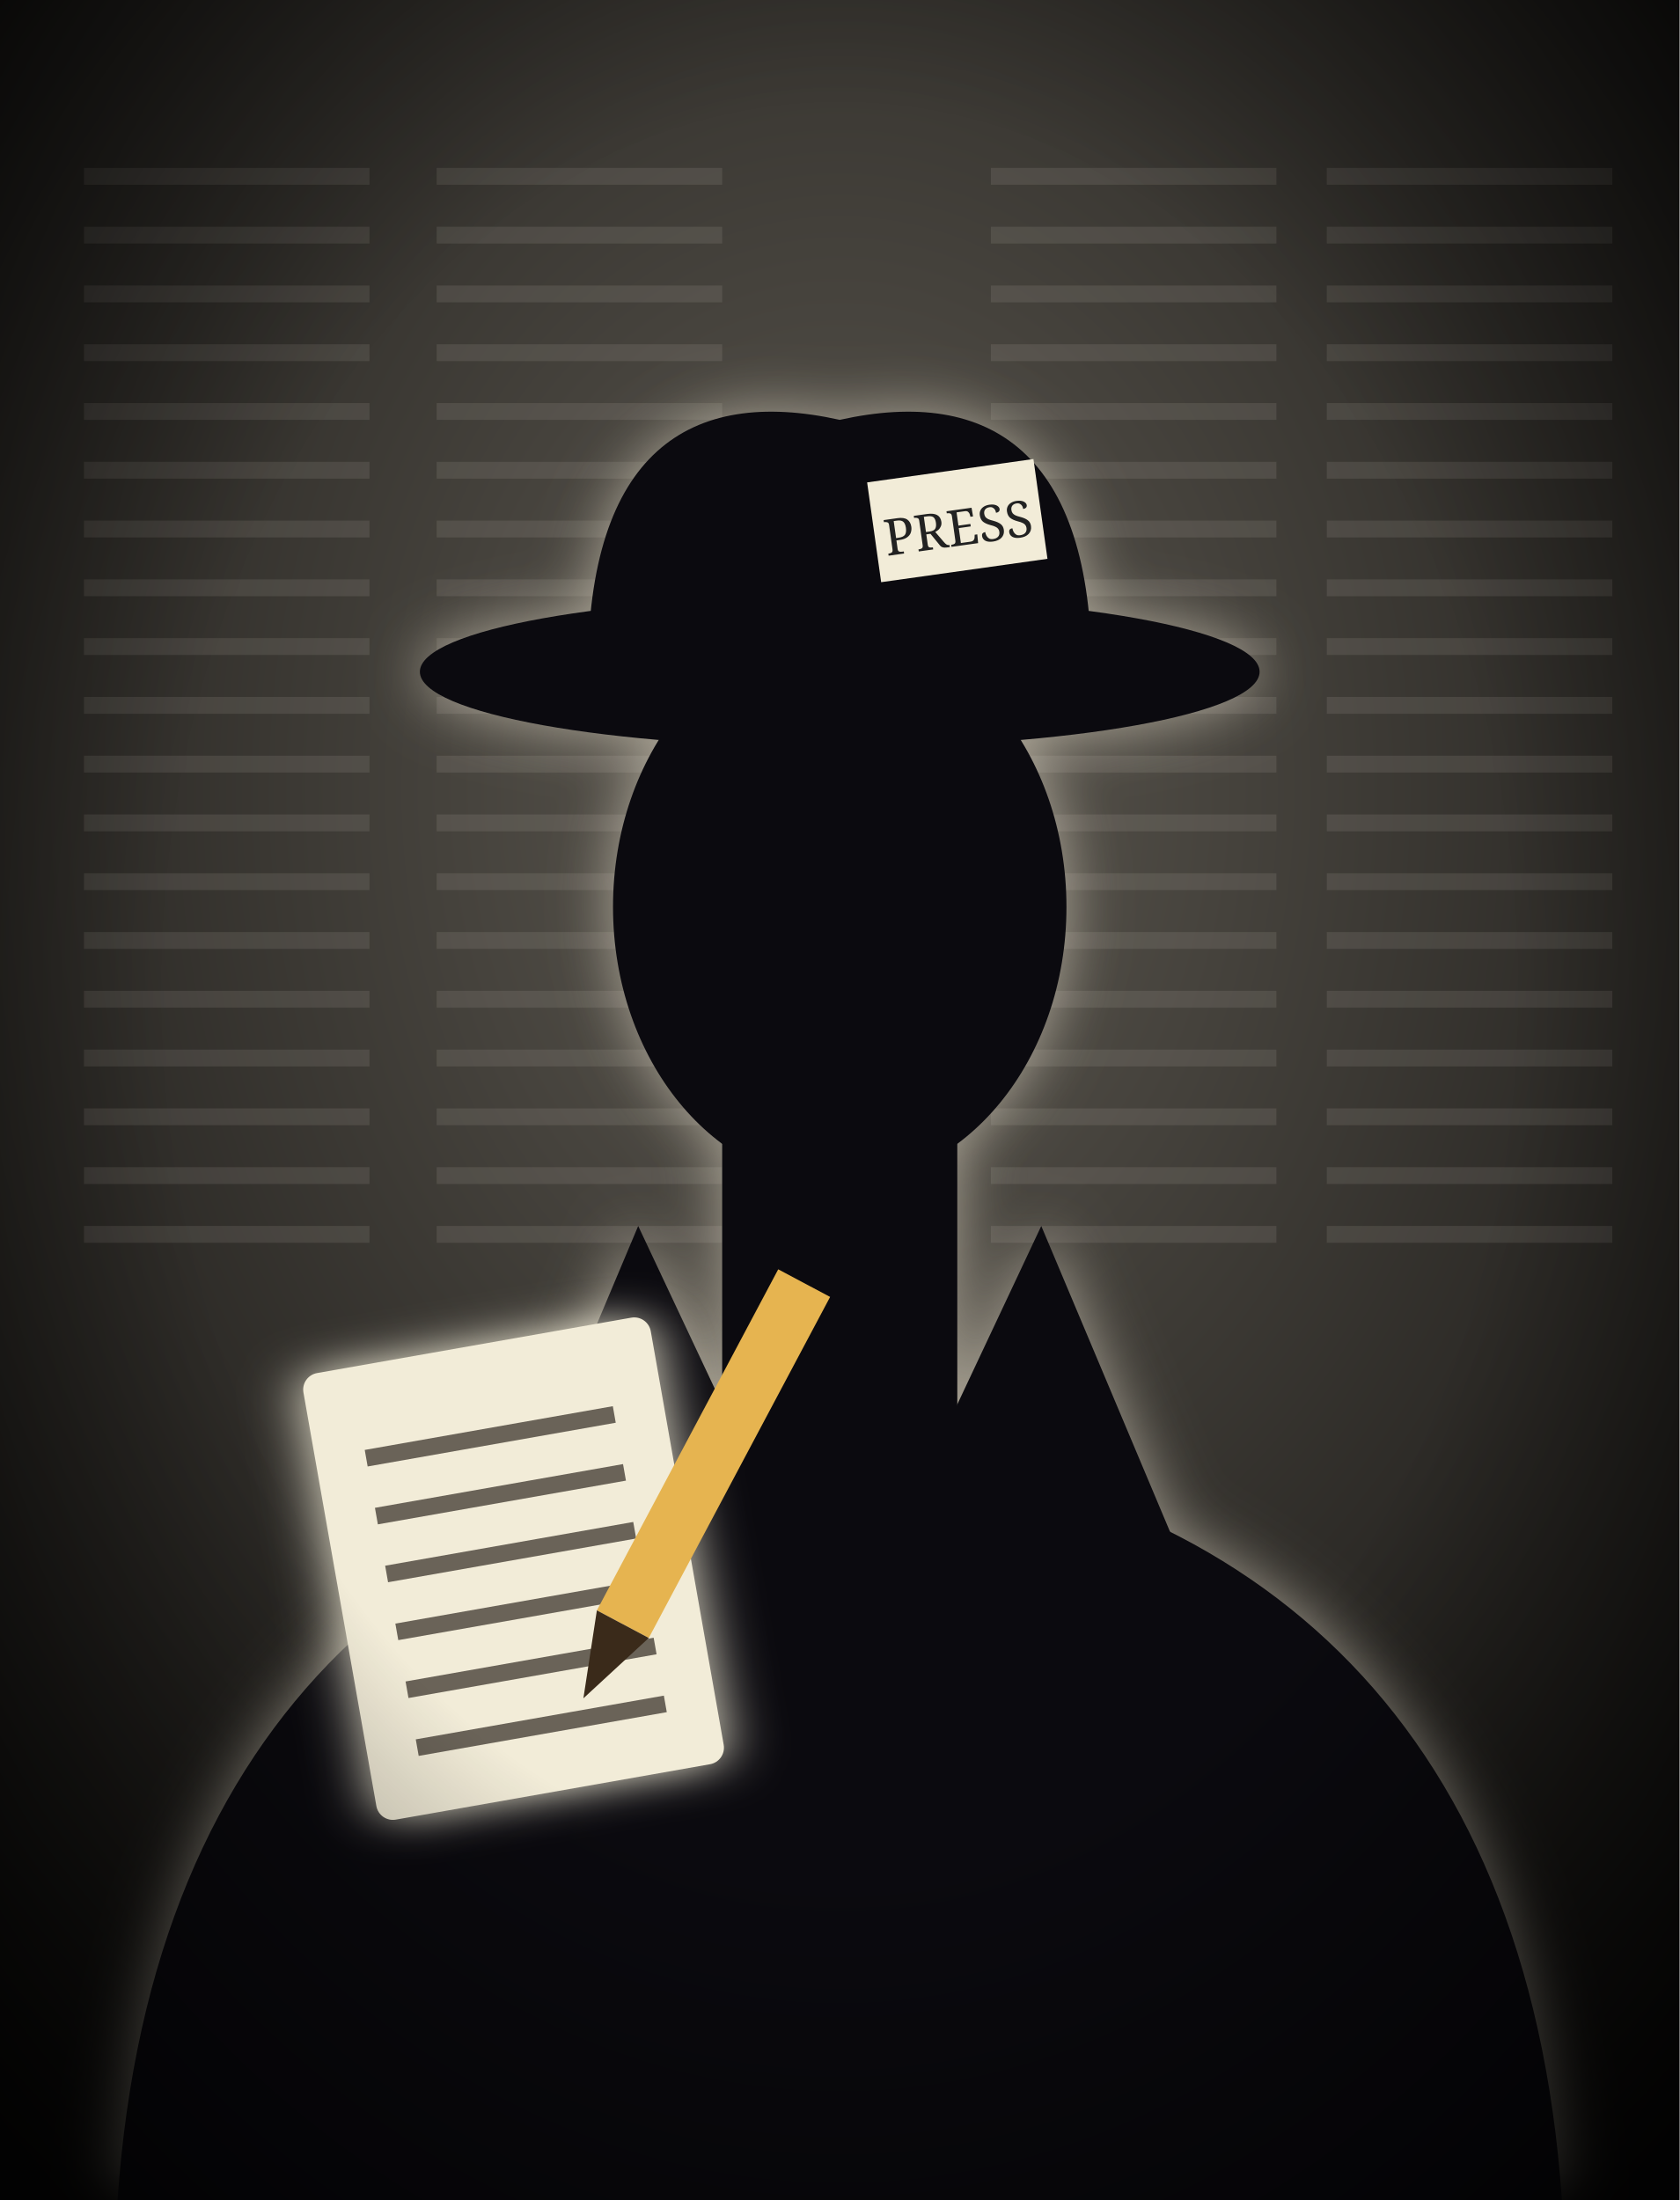
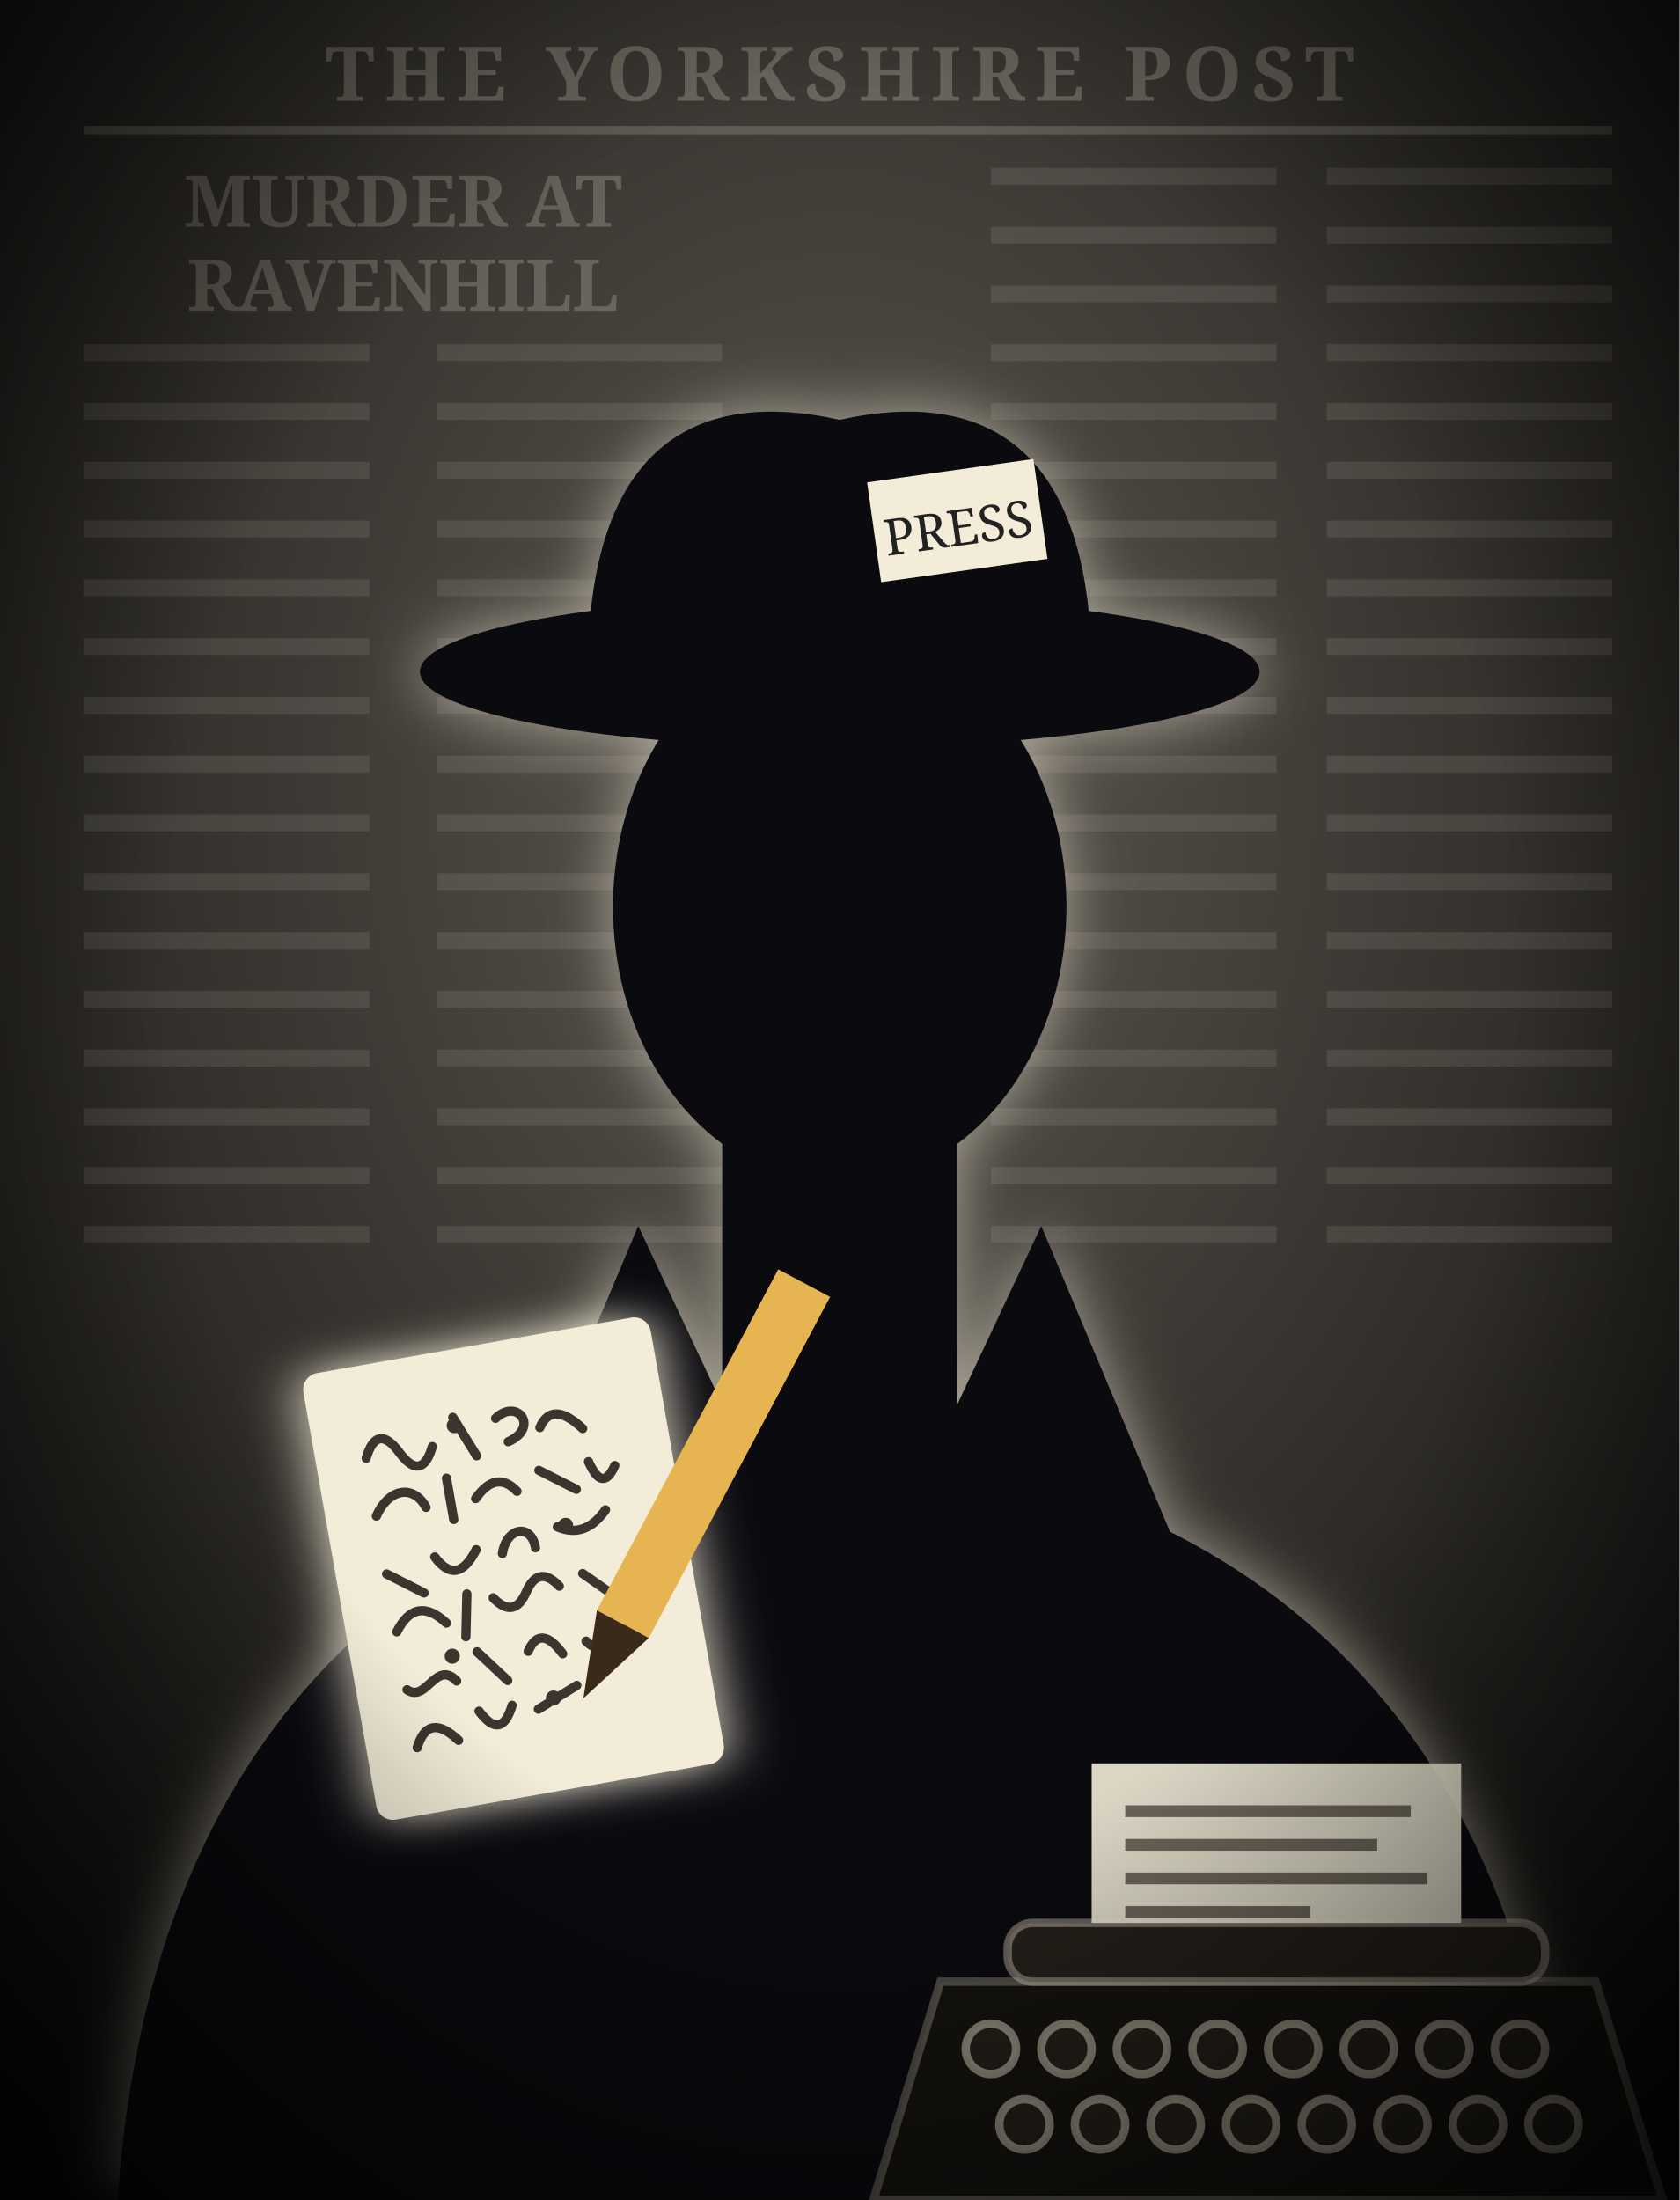
<svg xmlns="http://www.w3.org/2000/svg" viewBox="0 0 200 262" width="200" height="262">
  <defs>
    <radialGradient id="bg" cx="50%" cy="36%" r="78%">
      <stop offset="0" stop-color="#5e5a52" />
      <stop offset="1" stop-color="#0b0a09" />
    </radialGradient>
    <radialGradient id="vig" cx="50%" cy="45%" r="72%">
      <stop offset=".55" stop-color="#000" stop-opacity="0" />
      <stop offset="1" stop-color="#000" stop-opacity=".8" />
    </radialGradient>
    <filter id="halo" x="-20%" y="-20%" width="140%" height="140%">
      <feGaussianBlur stdDeviation="3.5" />
    </filter>
    <filter id="glow" x="-60%" y="-60%" width="220%" height="220%">
      <feGaussianBlur stdDeviation="3" result="b" />
      <feMerge>
        <feMergeNode in="b" />
        <feMergeNode in="SourceGraphic" />
      </feMerge>
    </filter>
  </defs>
  <rect width="200" height="262" fill="url(#bg)" />
-   <rect x="10" y="20" width="34" height="2" fill="#d8d0c0" opacity=".12" />
-   <rect x="10" y="27" width="34" height="2" fill="#d8d0c0" opacity=".12" />
-   <rect x="10" y="34" width="34" height="2" fill="#d8d0c0" opacity=".12" />
+   <text x="100" y="12" font-size="9" font-family="Georgia, serif" font-weight="bold" letter-spacing="1.2" text-anchor="middle" fill="#d8d0c0" opacity=".3">THE YORKSHIRE POST</text>
+   <rect x="10" y="15" width="182" height="1" fill="#d8d0c0" opacity=".22" />
+   <g font-family="Georgia, serif" font-weight="bold" font-size="8.5" text-anchor="middle" fill="#d8d0c0" opacity=".26">
+     <text x="48" y="27">MURDER AT</text>
+     <text x="48" y="37">RAVENHILL</text>
+   </g>
  <rect x="10" y="41" width="34" height="2" fill="#d8d0c0" opacity=".12" />
  <rect x="10" y="48" width="34" height="2" fill="#d8d0c0" opacity=".12" />
  <rect x="10" y="55" width="34" height="2" fill="#d8d0c0" opacity=".12" />
  <rect x="10" y="62" width="34" height="2" fill="#d8d0c0" opacity=".12" />
  <rect x="10" y="69" width="34" height="2" fill="#d8d0c0" opacity=".12" />
  <rect x="10" y="76" width="34" height="2" fill="#d8d0c0" opacity=".12" />
  <rect x="10" y="83" width="34" height="2" fill="#d8d0c0" opacity=".12" />
  <rect x="10" y="90" width="34" height="2" fill="#d8d0c0" opacity=".12" />
  <rect x="10" y="97" width="34" height="2" fill="#d8d0c0" opacity=".12" />
  <rect x="10" y="104" width="34" height="2" fill="#d8d0c0" opacity=".12" />
  <rect x="10" y="111" width="34" height="2" fill="#d8d0c0" opacity=".12" />
  <rect x="10" y="118" width="34" height="2" fill="#d8d0c0" opacity=".12" />
  <rect x="10" y="125" width="34" height="2" fill="#d8d0c0" opacity=".12" />
  <rect x="10" y="132" width="34" height="2" fill="#d8d0c0" opacity=".12" />
  <rect x="10" y="139" width="34" height="2" fill="#d8d0c0" opacity=".12" />
  <rect x="10" y="146" width="34" height="2" fill="#d8d0c0" opacity=".12" />
-   <rect x="52" y="20" width="34" height="2" fill="#d8d0c0" opacity=".12" />
-   <rect x="52" y="27" width="34" height="2" fill="#d8d0c0" opacity=".12" />
-   <rect x="52" y="34" width="34" height="2" fill="#d8d0c0" opacity=".12" />
  <rect x="52" y="41" width="34" height="2" fill="#d8d0c0" opacity=".12" />
  <rect x="52" y="48" width="34" height="2" fill="#d8d0c0" opacity=".12" />
  <rect x="52" y="55" width="34" height="2" fill="#d8d0c0" opacity=".12" />
  <rect x="52" y="62" width="34" height="2" fill="#d8d0c0" opacity=".12" />
  <rect x="52" y="69" width="34" height="2" fill="#d8d0c0" opacity=".12" />
  <rect x="52" y="76" width="34" height="2" fill="#d8d0c0" opacity=".12" />
  <rect x="52" y="83" width="34" height="2" fill="#d8d0c0" opacity=".12" />
  <rect x="52" y="90" width="34" height="2" fill="#d8d0c0" opacity=".12" />
  <rect x="52" y="97" width="34" height="2" fill="#d8d0c0" opacity=".12" />
  <rect x="52" y="104" width="34" height="2" fill="#d8d0c0" opacity=".12" />
  <rect x="52" y="111" width="34" height="2" fill="#d8d0c0" opacity=".12" />
  <rect x="52" y="118" width="34" height="2" fill="#d8d0c0" opacity=".12" />
  <rect x="52" y="125" width="34" height="2" fill="#d8d0c0" opacity=".12" />
  <rect x="52" y="132" width="34" height="2" fill="#d8d0c0" opacity=".12" />
  <rect x="52" y="139" width="34" height="2" fill="#d8d0c0" opacity=".12" />
  <rect x="52" y="146" width="34" height="2" fill="#d8d0c0" opacity=".12" />
  <rect x="118" y="20" width="34" height="2" fill="#d8d0c0" opacity=".12" />
  <rect x="118" y="27" width="34" height="2" fill="#d8d0c0" opacity=".12" />
  <rect x="118" y="34" width="34" height="2" fill="#d8d0c0" opacity=".12" />
  <rect x="118" y="41" width="34" height="2" fill="#d8d0c0" opacity=".12" />
  <rect x="118" y="48" width="34" height="2" fill="#d8d0c0" opacity=".12" />
  <rect x="118" y="55" width="34" height="2" fill="#d8d0c0" opacity=".12" />
  <rect x="118" y="62" width="34" height="2" fill="#d8d0c0" opacity=".12" />
  <rect x="118" y="69" width="34" height="2" fill="#d8d0c0" opacity=".12" />
  <rect x="118" y="76" width="34" height="2" fill="#d8d0c0" opacity=".12" />
  <rect x="118" y="83" width="34" height="2" fill="#d8d0c0" opacity=".12" />
  <rect x="118" y="90" width="34" height="2" fill="#d8d0c0" opacity=".12" />
  <rect x="118" y="97" width="34" height="2" fill="#d8d0c0" opacity=".12" />
  <rect x="118" y="104" width="34" height="2" fill="#d8d0c0" opacity=".12" />
  <rect x="118" y="111" width="34" height="2" fill="#d8d0c0" opacity=".12" />
  <rect x="118" y="118" width="34" height="2" fill="#d8d0c0" opacity=".12" />
  <rect x="118" y="125" width="34" height="2" fill="#d8d0c0" opacity=".12" />
  <rect x="118" y="132" width="34" height="2" fill="#d8d0c0" opacity=".12" />
  <rect x="118" y="139" width="34" height="2" fill="#d8d0c0" opacity=".12" />
  <rect x="118" y="146" width="34" height="2" fill="#d8d0c0" opacity=".12" />
  <rect x="158" y="20" width="34" height="2" fill="#d8d0c0" opacity=".12" />
  <rect x="158" y="27" width="34" height="2" fill="#d8d0c0" opacity=".12" />
  <rect x="158" y="34" width="34" height="2" fill="#d8d0c0" opacity=".12" />
  <rect x="158" y="41" width="34" height="2" fill="#d8d0c0" opacity=".12" />
  <rect x="158" y="48" width="34" height="2" fill="#d8d0c0" opacity=".12" />
  <rect x="158" y="55" width="34" height="2" fill="#d8d0c0" opacity=".12" />
  <rect x="158" y="62" width="34" height="2" fill="#d8d0c0" opacity=".12" />
  <rect x="158" y="69" width="34" height="2" fill="#d8d0c0" opacity=".12" />
  <rect x="158" y="76" width="34" height="2" fill="#d8d0c0" opacity=".12" />
  <rect x="158" y="83" width="34" height="2" fill="#d8d0c0" opacity=".12" />
  <rect x="158" y="90" width="34" height="2" fill="#d8d0c0" opacity=".12" />
  <rect x="158" y="97" width="34" height="2" fill="#d8d0c0" opacity=".12" />
  <rect x="158" y="104" width="34" height="2" fill="#d8d0c0" opacity=".12" />
  <rect x="158" y="111" width="34" height="2" fill="#d8d0c0" opacity=".12" />
  <rect x="158" y="118" width="34" height="2" fill="#d8d0c0" opacity=".12" />
  <rect x="158" y="125" width="34" height="2" fill="#d8d0c0" opacity=".12" />
  <rect x="158" y="132" width="34" height="2" fill="#d8d0c0" opacity=".12" />
  <rect x="158" y="139" width="34" height="2" fill="#d8d0c0" opacity=".12" />
  <rect x="158" y="146" width="34" height="2" fill="#d8d0c0" opacity=".12" />
  <g fill="#e8e0cc" opacity=".62" filter="url(#halo)">
    <path d="M14 262 C18 204 52 176 100 172 C148 176 182 204 186 262 Z" />
    <path d="M60 184 L76 146 L92 180 Z" />
    <path d="M140 184 L124 146 L108 180 Z" />
    <path d="M86 136 L86 180 L114 180 L114 136 Z" />
    <ellipse cx="100" cy="108" rx="27" ry="33" />
    <ellipse cx="100" cy="80" rx="50" ry="9" />
    <path d="M70 80 C70 54 82 46 100 50 C118 46 130 54 130 80 Z" />
  </g>
  <g fill="#0b0a0f">
    <path d="M14 262 C18 204 52 176 100 172 C148 176 182 204 186 262 Z" />
    <path d="M60 184 L76 146 L92 180 Z" />
    <path d="M140 184 L124 146 L108 180 Z" />
    <path d="M86 136 L86 180 L114 180 L114 136 Z" />
    <ellipse cx="100" cy="108" rx="27" ry="33" />
    <ellipse cx="100" cy="80" rx="50" ry="9" />
    <path d="M70 80 C70 54 82 46 100 50 C118 46 130 54 130 80 Z" />
  </g>
  <g transform="rotate(-8 114 62)">
    <rect x="104" y="56" width="20" height="12" fill="#f2ecd8" />
    <text x="114" y="65" font-size="6" font-family="Georgia" text-anchor="middle" fill="#222">PRESS</text>
  </g>
+   <path d="M112 236 L190 236 L198 262 L104 262 Z" fill="#15130f" stroke="#e8e0cc" stroke-opacity=".3" />
+   <rect x="130" y="210" width="44" height="22" fill="#f2ecd8" opacity=".9" />
+   <g fill="#6a6358">
+     <rect x="134" y="215" width="34" height="1.4" />
+     <rect x="134" y="219" width="30" height="1.4" />
+     <rect x="134" y="223" width="36" height="1.4" />
+     <rect x="134" y="227" width="22" height="1.4" />
+   </g>
+   <rect x="120" y="229" width="64" height="7" rx="3" fill="#24201a" stroke="#e8e0cc" stroke-opacity=".4" />
+   <g fill="#24201a" stroke="#e8e0cc" stroke-opacity=".55">
+     <circle cx="118" cy="244" r="3" />
+     <circle cx="127" cy="244" r="3" />
+     <circle cx="136" cy="244" r="3" />
+     <circle cx="145" cy="244" r="3" />
+     <circle cx="154" cy="244" r="3" />
+     <circle cx="163" cy="244" r="3" />
+     <circle cx="172" cy="244" r="3" />
+     <circle cx="181" cy="244" r="3" />
+     <circle cx="122" cy="253" r="3" />
+     <circle cx="131" cy="253" r="3" />
+     <circle cx="140" cy="253" r="3" />
+     <circle cx="149" cy="253" r="3" />
+     <circle cx="158" cy="253" r="3" />
+     <circle cx="167" cy="253" r="3" />
+     <circle cx="176" cy="253" r="3" />
+     <circle cx="185" cy="253" r="3" />
+   </g>
  <g transform="rotate(-10 60 186)">
    <rect x="40" y="160" width="42" height="54" rx="2" fill="#f2ecd8" filter="url(#glow)" />
-     <rect x="46" y="170" width="30" height="2" fill="#6a6358" />
-     <rect x="46" y="177" width="30" height="2" fill="#6a6358" />
-     <rect x="46" y="184" width="30" height="2" fill="#6a6358" />
-     <rect x="46" y="191" width="30" height="2" fill="#6a6358" />
-     <rect x="46" y="198" width="30" height="2" fill="#6a6358" />
-     <rect x="46" y="205" width="30" height="2" fill="#6a6358" />
+     <g fill="none" stroke="#3a352e" stroke-width="1.1" stroke-linecap="round">
+       <path d="M46 171 q2 -4 4 0 t4 0 m3 -3 l2 5 m3 -4 c3 -2 5 2 1 3 m4 -1 q2 -3 5 1" />
+       <path d="M46 178 c2 -3 5 -3 6 0 m3 -3 v5 m3 -2 q3 -3 5 0 m3 -2 l4 3 m2 -3 q1 4 3 1" />
+       <path d="M46 185 l4 3 m2 -4 q2 4 5 0 m3 1 c1 -3 4 -3 4 0 m3 -2 q3 2 6 -1" />
+       <path d="M46 192 q3 -4 6 0 m3 -3 l-1 5 m4 -4 q2 3 4 0 t4 0 m3 -1 l3 3" />
+       <path d="M46 199 c2 2 4 -3 6 0 m3 -3 l3 4 m3 -3 q2 -3 4 1 m3 -1 c2 3 4 -2 6 0" />
+       <path d="M46 206 q2 -4 5 0 m3 -3 q2 4 4 0 m3 1 l5 -2" />
+     </g>
+     <g fill="#3a352e">
+       <circle cx="57" cy="169" r=".9" />
+       <circle cx="68" cy="183" r=".9" />
+       <circle cx="52" cy="196" r=".9" />
+       <circle cx="63" cy="203" r=".9" />
+     </g>
  </g>
  <g transform="rotate(28 84 176)">
    <rect x="80" y="150" width="7" height="46" fill="#e6b450" />
    <path d="M80 196 L87 196 L83.5 206Z" fill="#3a2a1a" />
  </g>
  <rect width="200" height="262" fill="url(#vig)" />
</svg>
